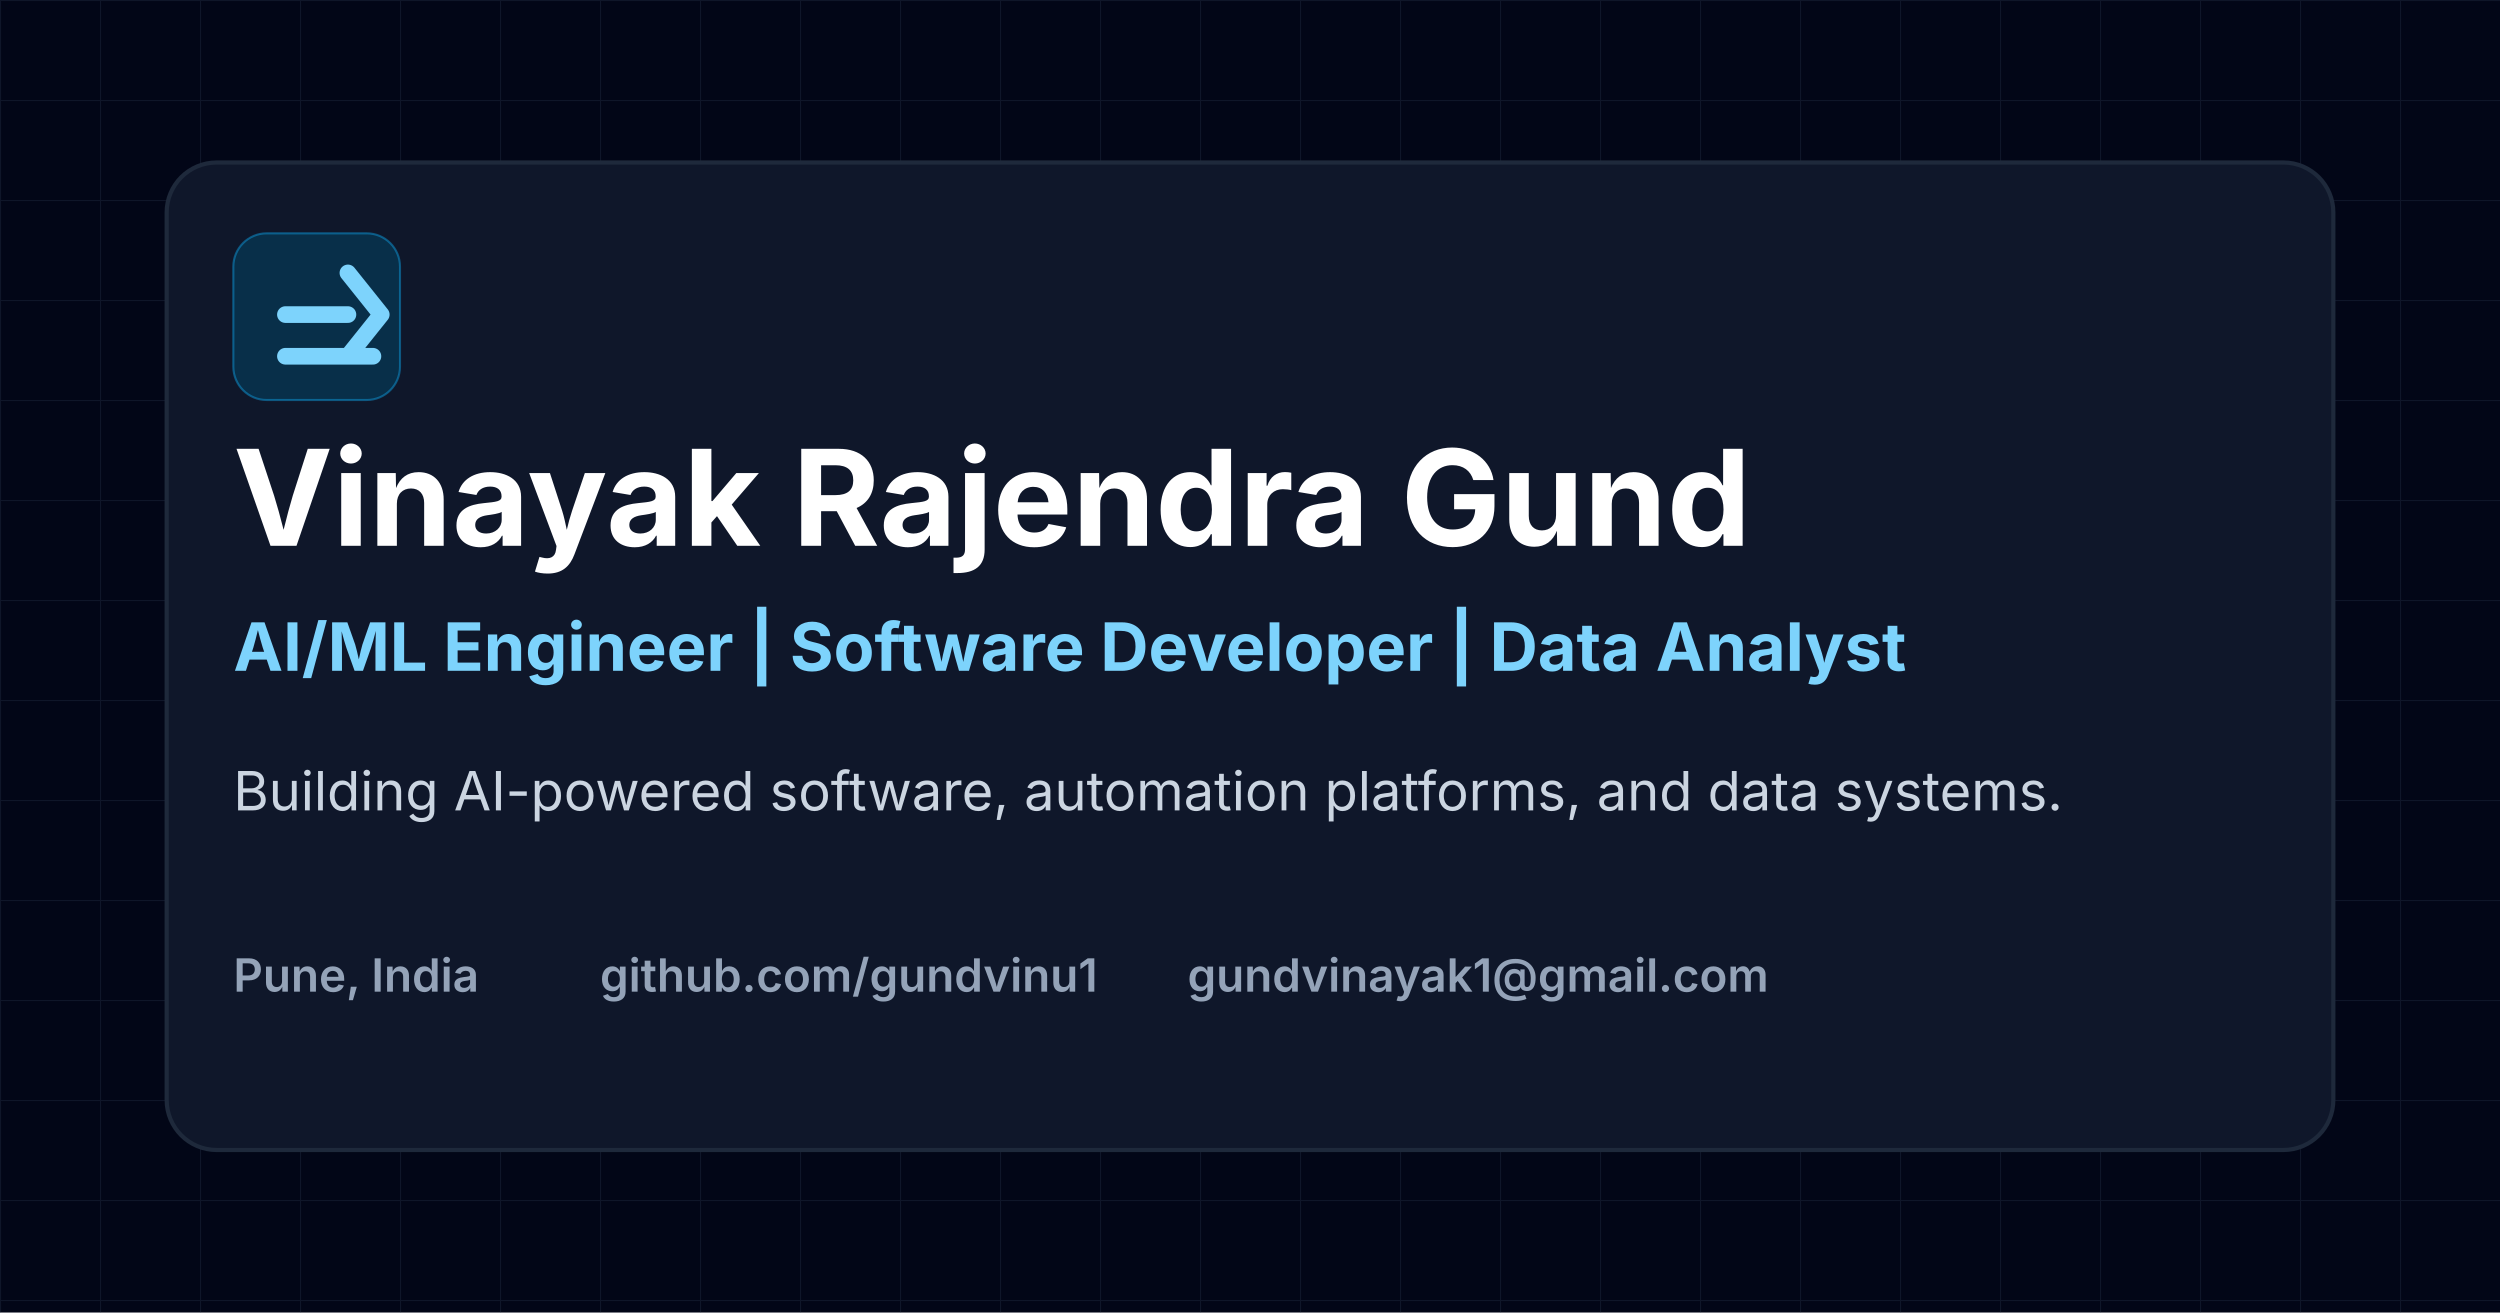
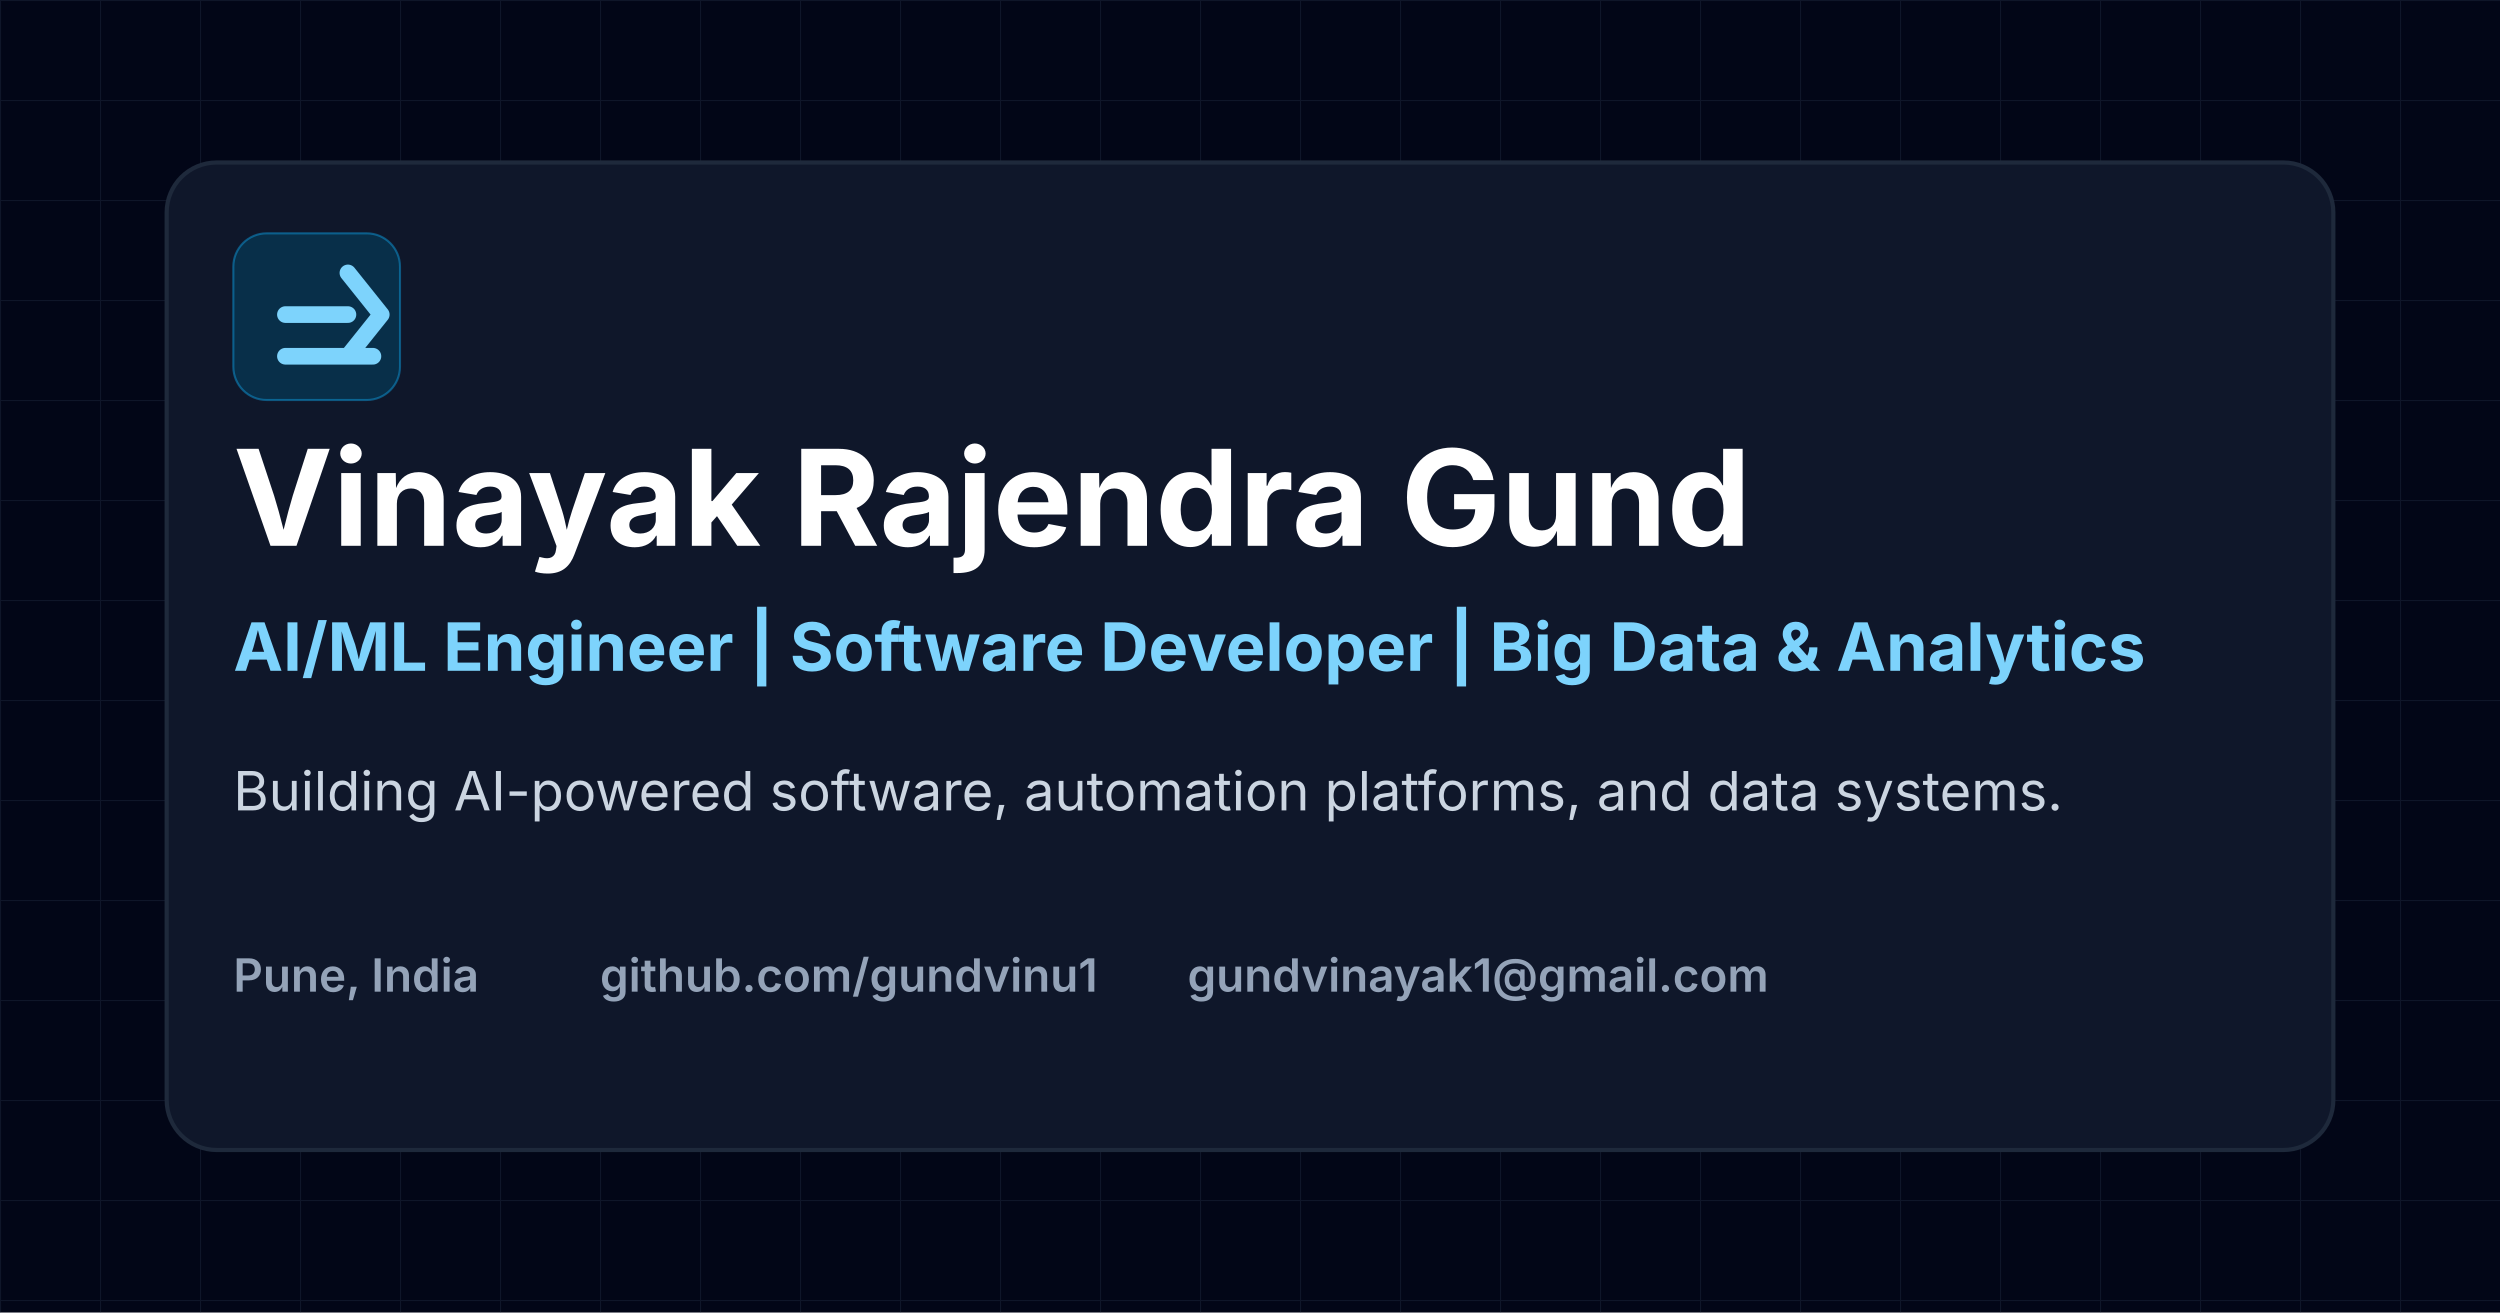
<svg xmlns="http://www.w3.org/2000/svg" width="1200" height="630" viewBox="0 0 1200 630" role="img" aria-labelledby="title desc">
  <rect width="1200" height="630" fill="#020617" />
  <path d="M0 0h1200v630H0z" fill="url(#grid)" opacity="0.28" />
  <rect x="80" y="78" width="1040" height="474" rx="24" fill="#0f172a" stroke="#1e293b" stroke-width="2" />
  <rect x="112" y="112" width="80" height="80" rx="16" fill="#082f49" stroke="#0ea5e9" stroke-opacity="0.45" />
  <path d="M137 151h30M137 171h42M167 131l16 20-16 20" fill="none" stroke="#7dd3fc" stroke-width="8" stroke-linecap="round" stroke-linejoin="round" />
  <text x="112" y="262" fill="#ffffff" font-family="Inter, Arial, sans-serif" font-size="64" font-weight="700">Vinayak Rajendra Gund</text>
-   <text x="112" y="322" fill="#7dd3fc" font-family="Inter, Arial, sans-serif" font-size="32" font-weight="700">AI/ML Engineer | Software Developer | Data Analyst</text>
+   <text x="112" y="322" fill="#7dd3fc" font-family="Inter, Arial, sans-serif" font-size="32" font-weight="700">AI/ML Engineer | Software Developer | Big Data &amp; Analytics</text>
  <text x="112" y="389" fill="#cbd5e1" font-family="Inter, Arial, sans-serif" font-size="26">Building AI-powered software, automation platforms, and data systems.</text>
  <g fill="#94a3b8" font-family="Inter, Arial, sans-serif" font-size="22" font-weight="600">
    <text x="112" y="476">Pune, India</text>
    <text x="288" y="476">github.com/gundvinu1</text>
    <text x="570" y="476">gundvinayak1@gmail.com</text>
  </g>
  <defs>
    <pattern id="grid" width="48" height="48" patternUnits="userSpaceOnUse">
      <path d="M48 0H0v48" fill="none" stroke="#334155" stroke-width="1" />
    </pattern>
  </defs>
</svg>
